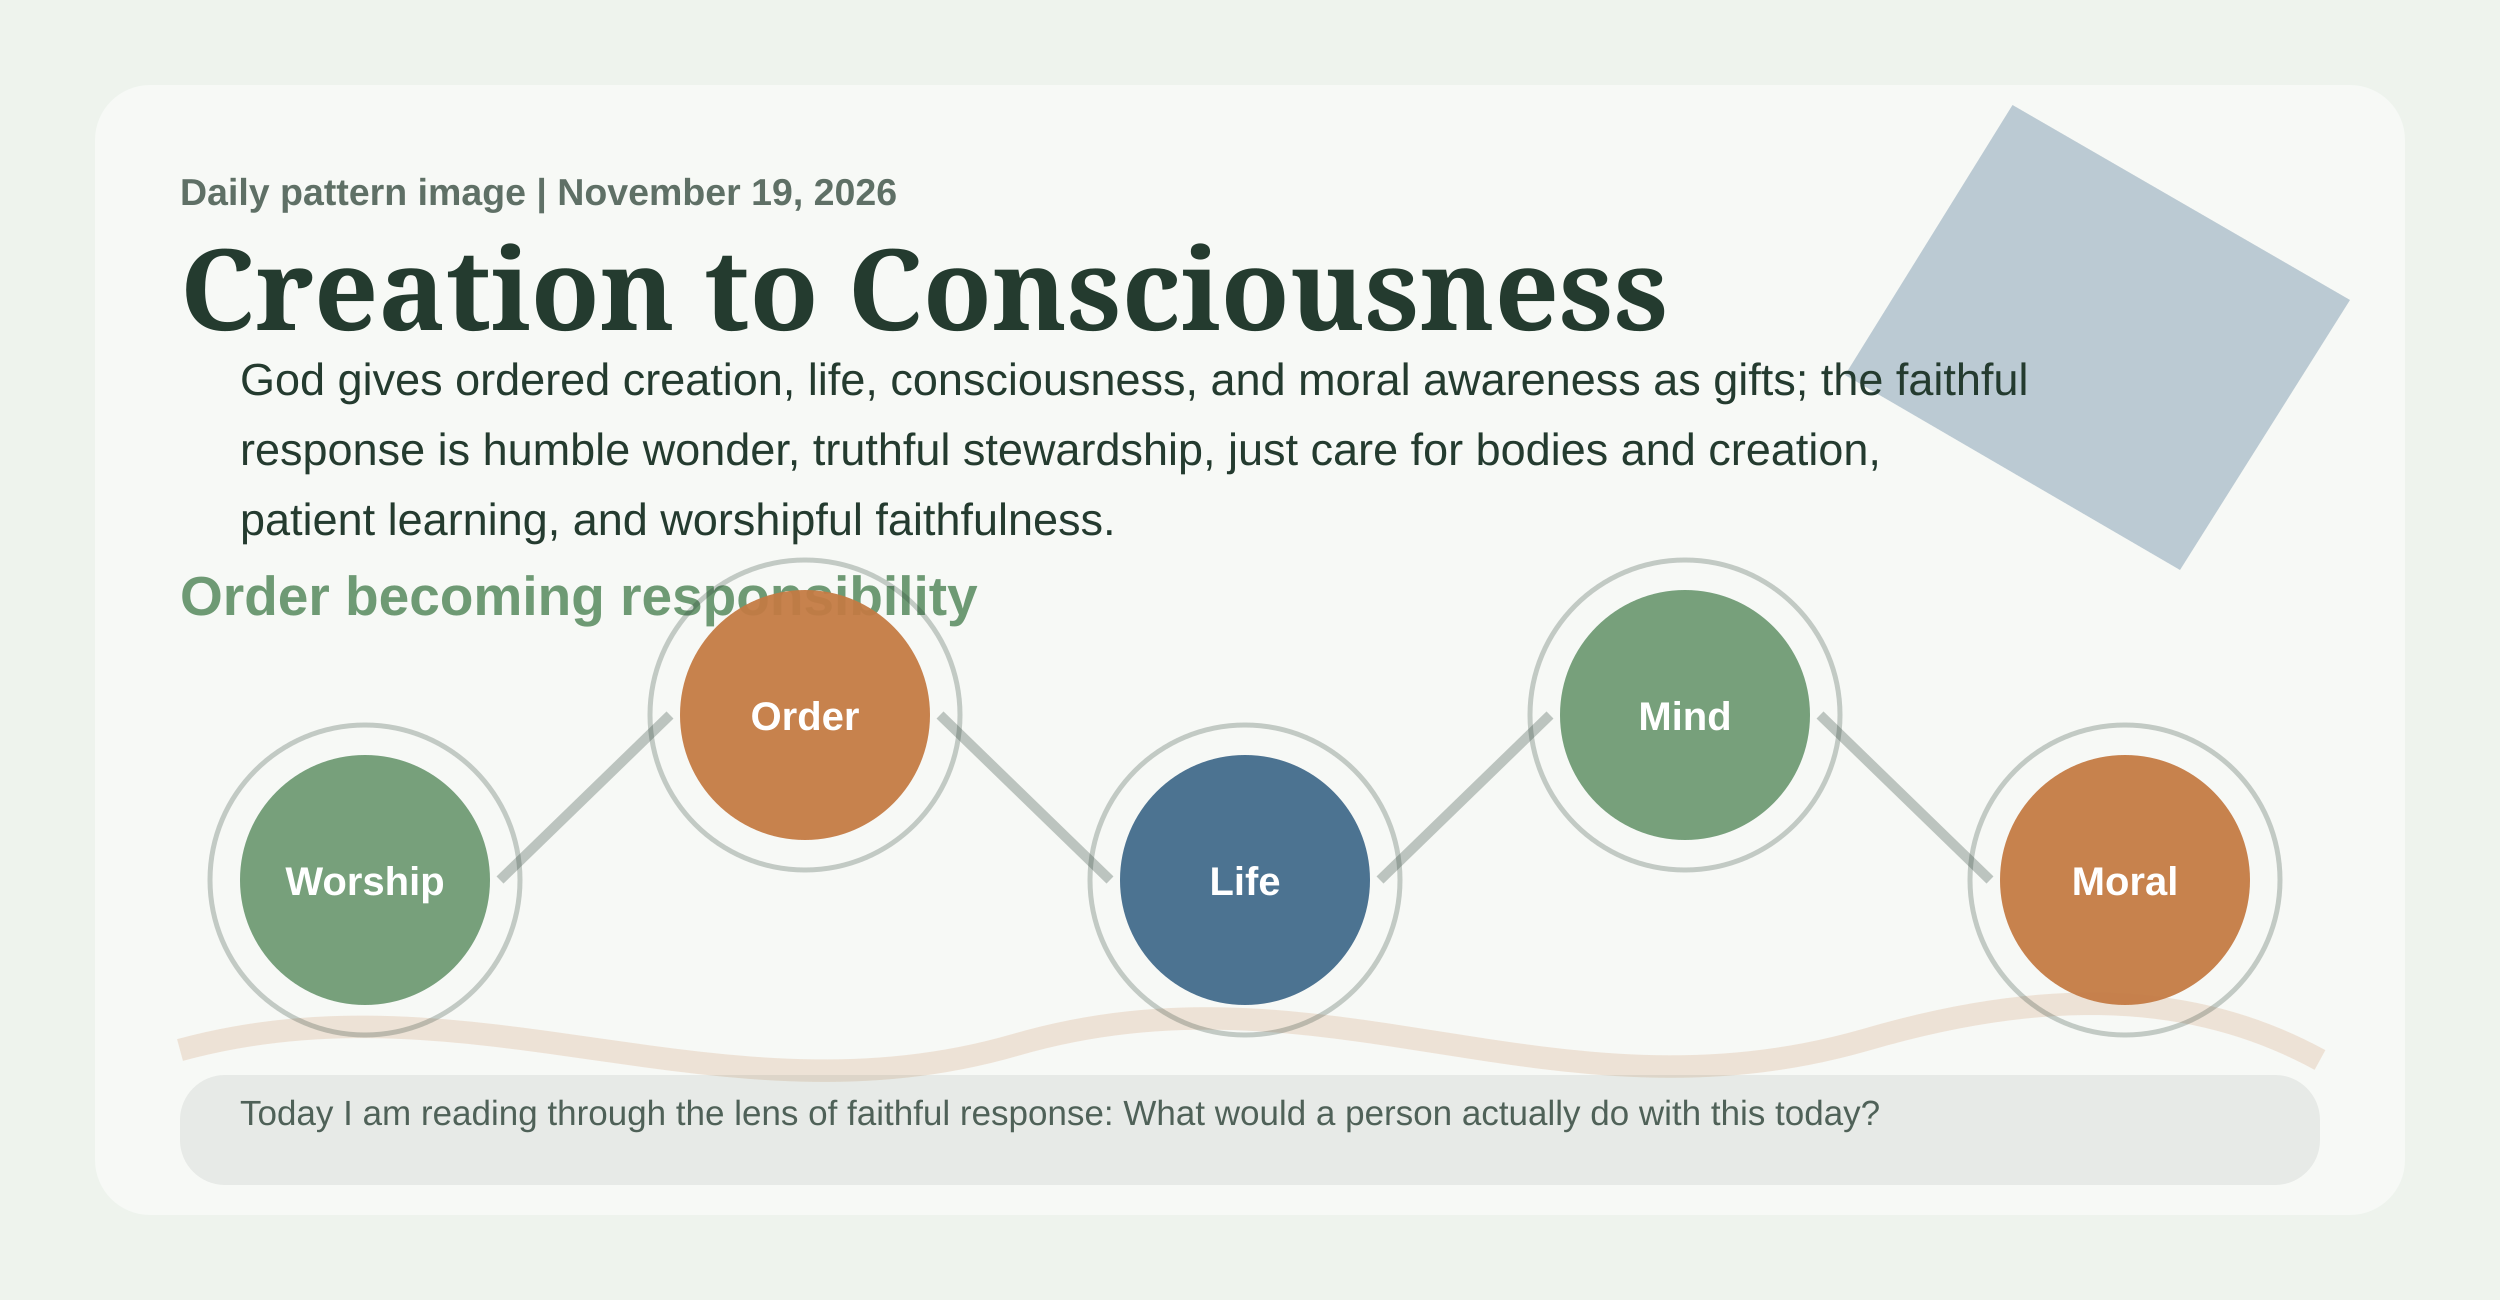
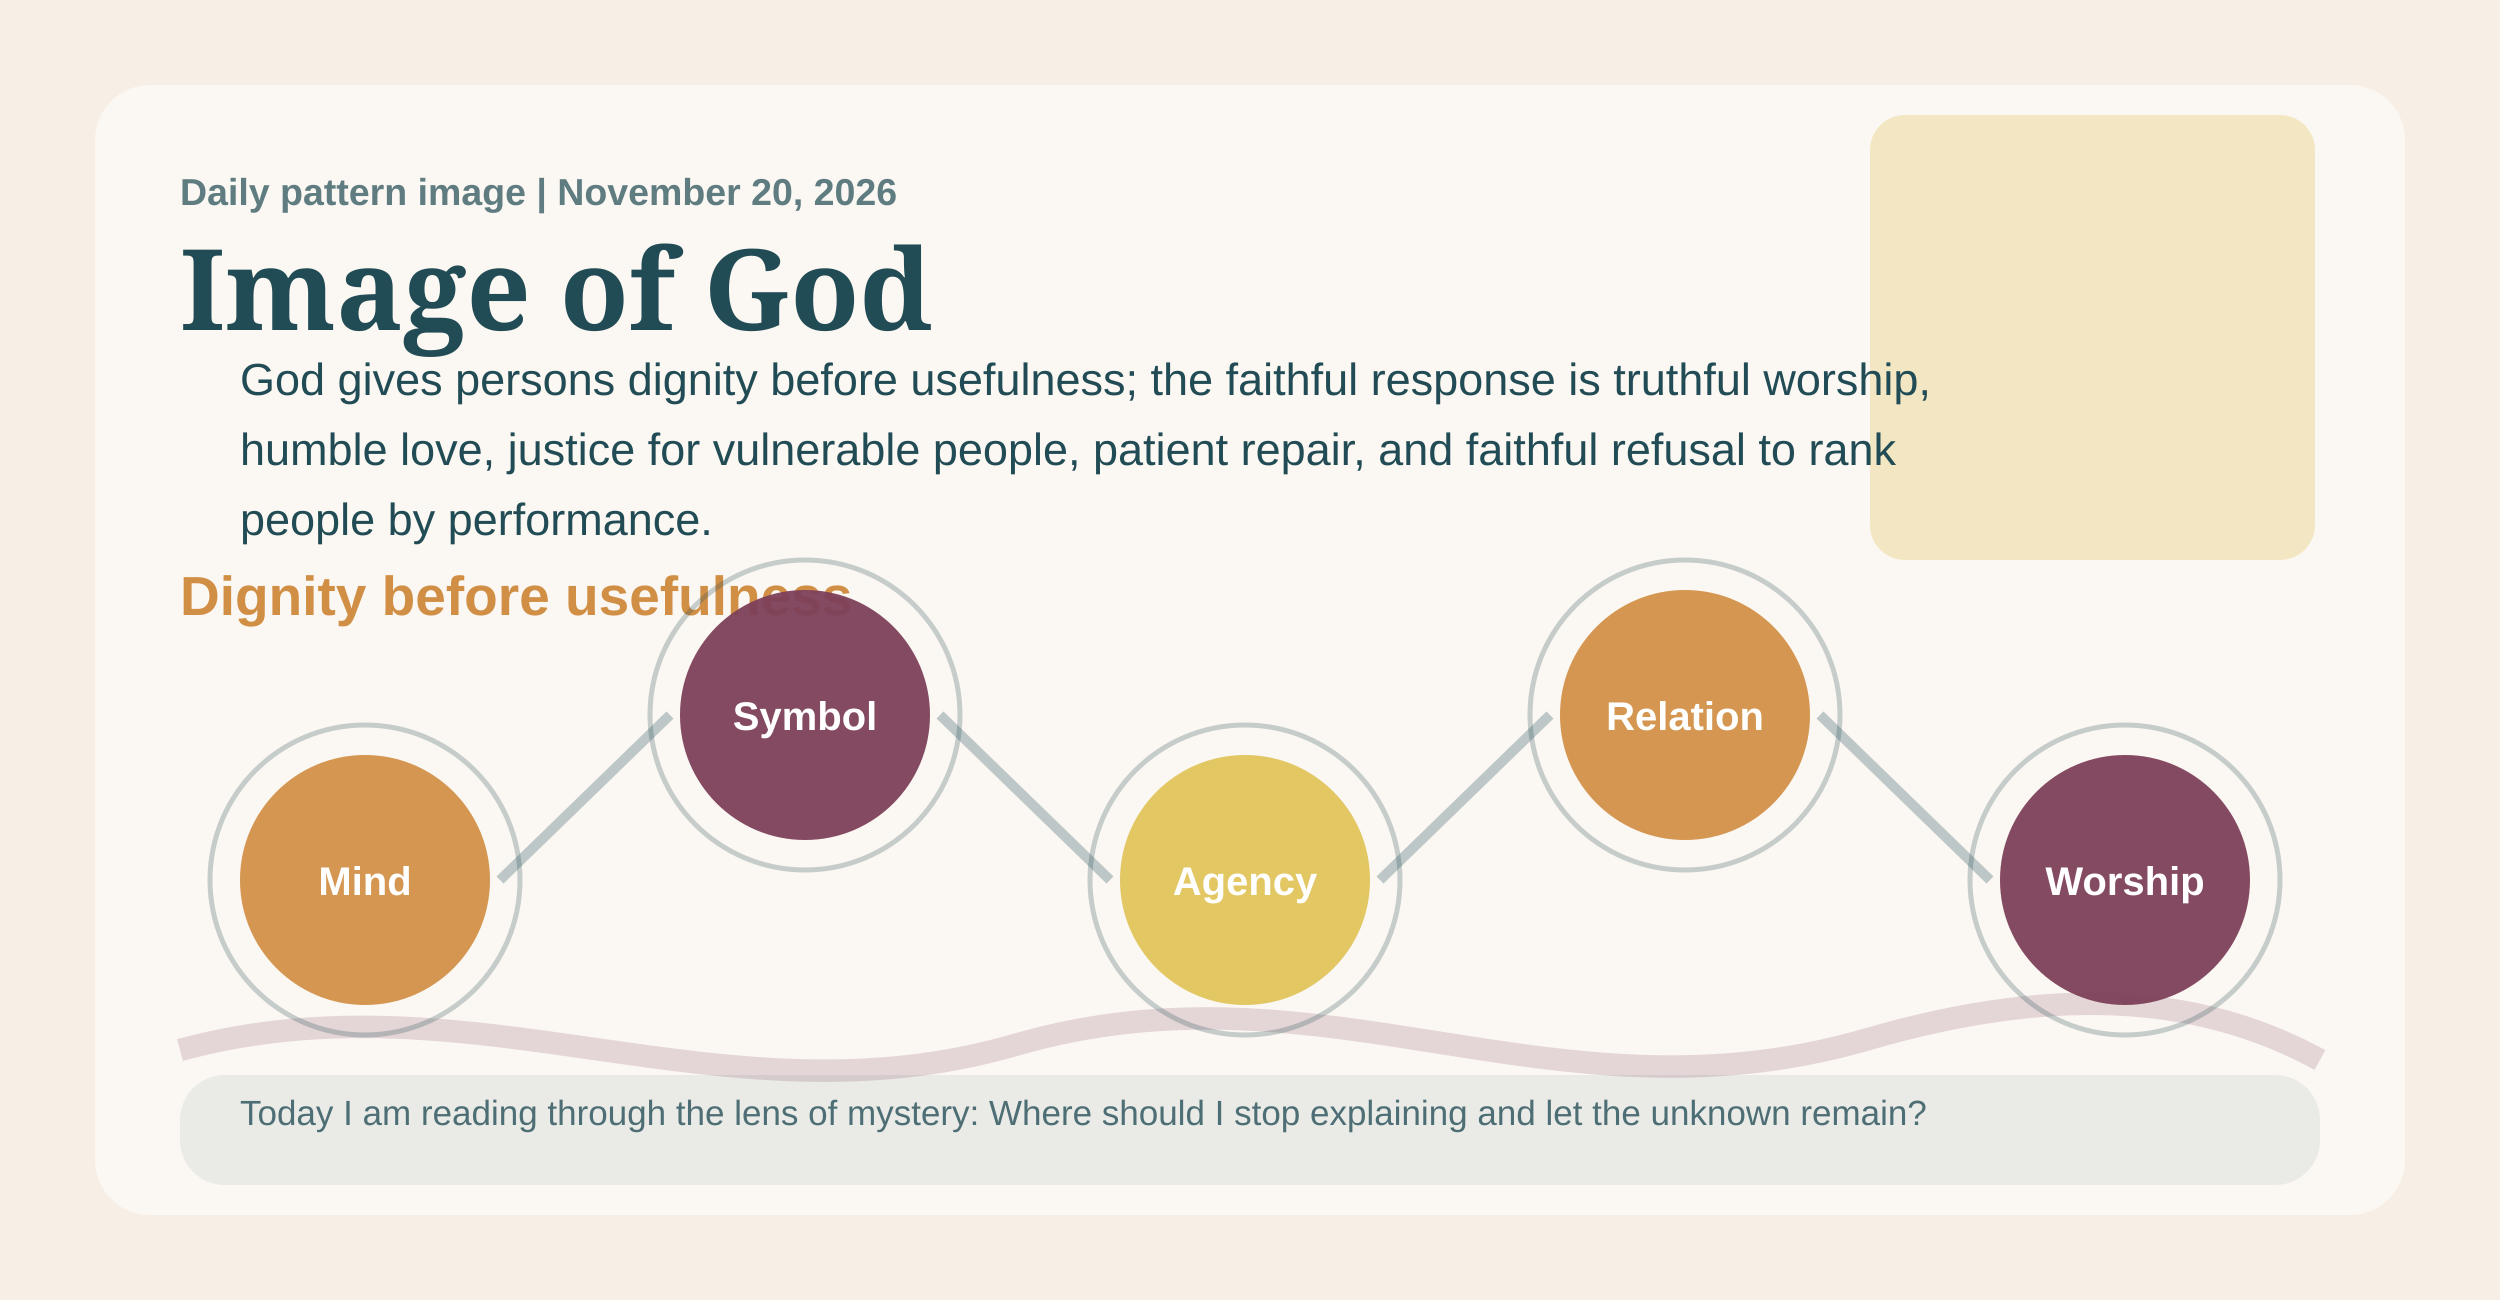
<svg xmlns="http://www.w3.org/2000/svg" width="1000" height="520" viewBox="0 0 1000 520" role="img" aria-labelledby="title desc">
  <style>
-     .eyebrow { font: 700 15px Arial, sans-serif; letter-spacing: 0; fill: #243b2f; opacity: 0.72; }
-     .title { font: 700 45px Georgia, serif; letter-spacing: 0; fill: #243b2f; }
-     .subtitle { font: 700 22px Arial, sans-serif; letter-spacing: 0; fill: #6e9a74; }
-     .body { font: 18px Arial, sans-serif; letter-spacing: 0; fill: #243b2f; }
-     .small { font: 14px Arial, sans-serif; letter-spacing: 0; fill: #243b2f; opacity: 0.78; }
+     .eyebrow { font: 700 15px Arial, sans-serif; letter-spacing: 0; fill: #224c55; opacity: 0.72; }
+     .title { font: 700 45px Georgia, serif; letter-spacing: 0; fill: #224c55; }
+     .subtitle { font: 700 22px Arial, sans-serif; letter-spacing: 0; fill: #d18f46; }
+     .body { font: 18px Arial, sans-serif; letter-spacing: 0; fill: #224c55; }
+     .small { font: 14px Arial, sans-serif; letter-spacing: 0; fill: #224c55; opacity: 0.78; }
    .node { font: 700 16px Arial, sans-serif; letter-spacing: 0; fill: #ffffff; }
  </style>
-   <rect width="1000" height="520" fill="#eef3ed" />
+   <rect width="1000" height="520" fill="#f7efe5" />
  <rect x="38" y="34" width="924" height="452" rx="22" fill="#ffffff" opacity="0.50" />
-   <path d="M805 42 L940 120 L872 228 L738 150 Z" fill="#416a8b" opacity="0.33" />
-   <path d="M72 420 C190 388 288 452 406 418 C530 382 620 452 746 416 C828 392 884 400 928 424" fill="none" stroke="#c47a43" stroke-width="9" opacity="0.18" />
-   <text x="72" y="82" class="eyebrow">Daily pattern image | November 19, 2026</text>
-   <text x="72" y="132" class="title">Creation to Consciousness</text>
-   <text x="72" y="246" class="subtitle">Order becoming responsibility</text>
-   <text x="96" y="158" class="body">God gives ordered creation, life, consciousness, and moral awareness as gifts; the faithful</text>
-   <text x="96" y="186" class="body">response is humble wonder, truthful stewardship, just care for bodies and creation,</text>
-   <text x="96" y="214" class="body">patient learning, and worshipful faithfulness.</text>
-   <line x1="200" y1="352" x2="268" y2="286" stroke="#243b2f" stroke-width="4" opacity="0.28" />
-   <line x1="376" y1="286" x2="444" y2="352" stroke="#243b2f" stroke-width="4" opacity="0.28" />
-   <line x1="552" y1="352" x2="620" y2="286" stroke="#243b2f" stroke-width="4" opacity="0.28" />
-   <line x1="728" y1="286" x2="796" y2="352" stroke="#243b2f" stroke-width="4" opacity="0.28" />
-   <circle cx="146" cy="352" r="50" fill="#6e9a74" opacity="0.94" />
-   <circle cx="146" cy="352" r="62" fill="none" stroke="#243b2f" stroke-width="2" opacity="0.25" />
-   <text x="146" y="358" text-anchor="middle" class="node">Worship</text>
-   <circle cx="322" cy="286" r="50" fill="#c47a43" opacity="0.94" />
-   <circle cx="322" cy="286" r="62" fill="none" stroke="#243b2f" stroke-width="2" opacity="0.25" />
-   <text x="322" y="292" text-anchor="middle" class="node">Order</text>
-   <circle cx="498" cy="352" r="50" fill="#416a8b" opacity="0.94" />
-   <circle cx="498" cy="352" r="62" fill="none" stroke="#243b2f" stroke-width="2" opacity="0.25" />
-   <text x="498" y="358" text-anchor="middle" class="node">Life</text>
-   <circle cx="674" cy="286" r="50" fill="#6e9a74" opacity="0.94" />
-   <circle cx="674" cy="286" r="62" fill="none" stroke="#243b2f" stroke-width="2" opacity="0.25" />
-   <text x="674" y="292" text-anchor="middle" class="node">Mind</text>
-   <circle cx="850" cy="352" r="50" fill="#c47a43" opacity="0.94" />
-   <circle cx="850" cy="352" r="62" fill="none" stroke="#243b2f" stroke-width="2" opacity="0.25" />
-   <text x="850" y="358" text-anchor="middle" class="node">Moral</text>
-   <rect x="72" y="430" width="856" height="44" rx="18" fill="#243b2f" opacity="0.08" />
-   <text x="96" y="450" class="small">Today I am reading through the lens of faithful response: What would a person actually do with this today?</text>
+   <rect x="748" y="46" width="178" height="178" rx="14" fill="#e0c35a" opacity="0.31" />
+   <path d="M72 420 C190 388 288 452 406 418 C530 382 620 452 746 416 C828 392 884 400 928 424" fill="none" stroke="#7c3f58" stroke-width="9" opacity="0.18" />
+   <text x="72" y="82" class="eyebrow">Daily pattern image | November 20, 2026</text>
+   <text x="72" y="132" class="title">Image of God</text>
+   <text x="72" y="246" class="subtitle">Dignity before usefulness</text>
+   <text x="96" y="158" class="body">God gives persons dignity before usefulness; the faithful response is truthful worship,</text>
+   <text x="96" y="186" class="body">humble love, justice for vulnerable people, patient repair, and faithful refusal to rank</text>
+   <text x="96" y="214" class="body">people by performance.</text>
+   <line x1="200" y1="352" x2="268" y2="286" stroke="#224c55" stroke-width="4" opacity="0.28" />
+   <line x1="376" y1="286" x2="444" y2="352" stroke="#224c55" stroke-width="4" opacity="0.28" />
+   <line x1="552" y1="352" x2="620" y2="286" stroke="#224c55" stroke-width="4" opacity="0.28" />
+   <line x1="728" y1="286" x2="796" y2="352" stroke="#224c55" stroke-width="4" opacity="0.28" />
+   <circle cx="146" cy="352" r="50" fill="#d18f46" opacity="0.94" />
+   <circle cx="146" cy="352" r="62" fill="none" stroke="#224c55" stroke-width="2" opacity="0.25" />
+   <text x="146" y="358" text-anchor="middle" class="node">Mind</text>
+   <circle cx="322" cy="286" r="50" fill="#7c3f58" opacity="0.94" />
+   <circle cx="322" cy="286" r="62" fill="none" stroke="#224c55" stroke-width="2" opacity="0.25" />
+   <text x="322" y="292" text-anchor="middle" class="node">Symbol</text>
+   <circle cx="498" cy="352" r="50" fill="#e0c35a" opacity="0.94" />
+   <circle cx="498" cy="352" r="62" fill="none" stroke="#224c55" stroke-width="2" opacity="0.25" />
+   <text x="498" y="358" text-anchor="middle" class="node">Agency</text>
+   <circle cx="674" cy="286" r="50" fill="#d18f46" opacity="0.94" />
+   <circle cx="674" cy="286" r="62" fill="none" stroke="#224c55" stroke-width="2" opacity="0.25" />
+   <text x="674" y="292" text-anchor="middle" class="node">Relation</text>
+   <circle cx="850" cy="352" r="50" fill="#7c3f58" opacity="0.94" />
+   <circle cx="850" cy="352" r="62" fill="none" stroke="#224c55" stroke-width="2" opacity="0.25" />
+   <text x="850" y="358" text-anchor="middle" class="node">Worship</text>
+   <rect x="72" y="430" width="856" height="44" rx="18" fill="#224c55" opacity="0.08" />
+   <text x="96" y="450" class="small">Today I am reading through the lens of mystery: Where should I stop explaining and let the unknown remain?</text>
</svg>
